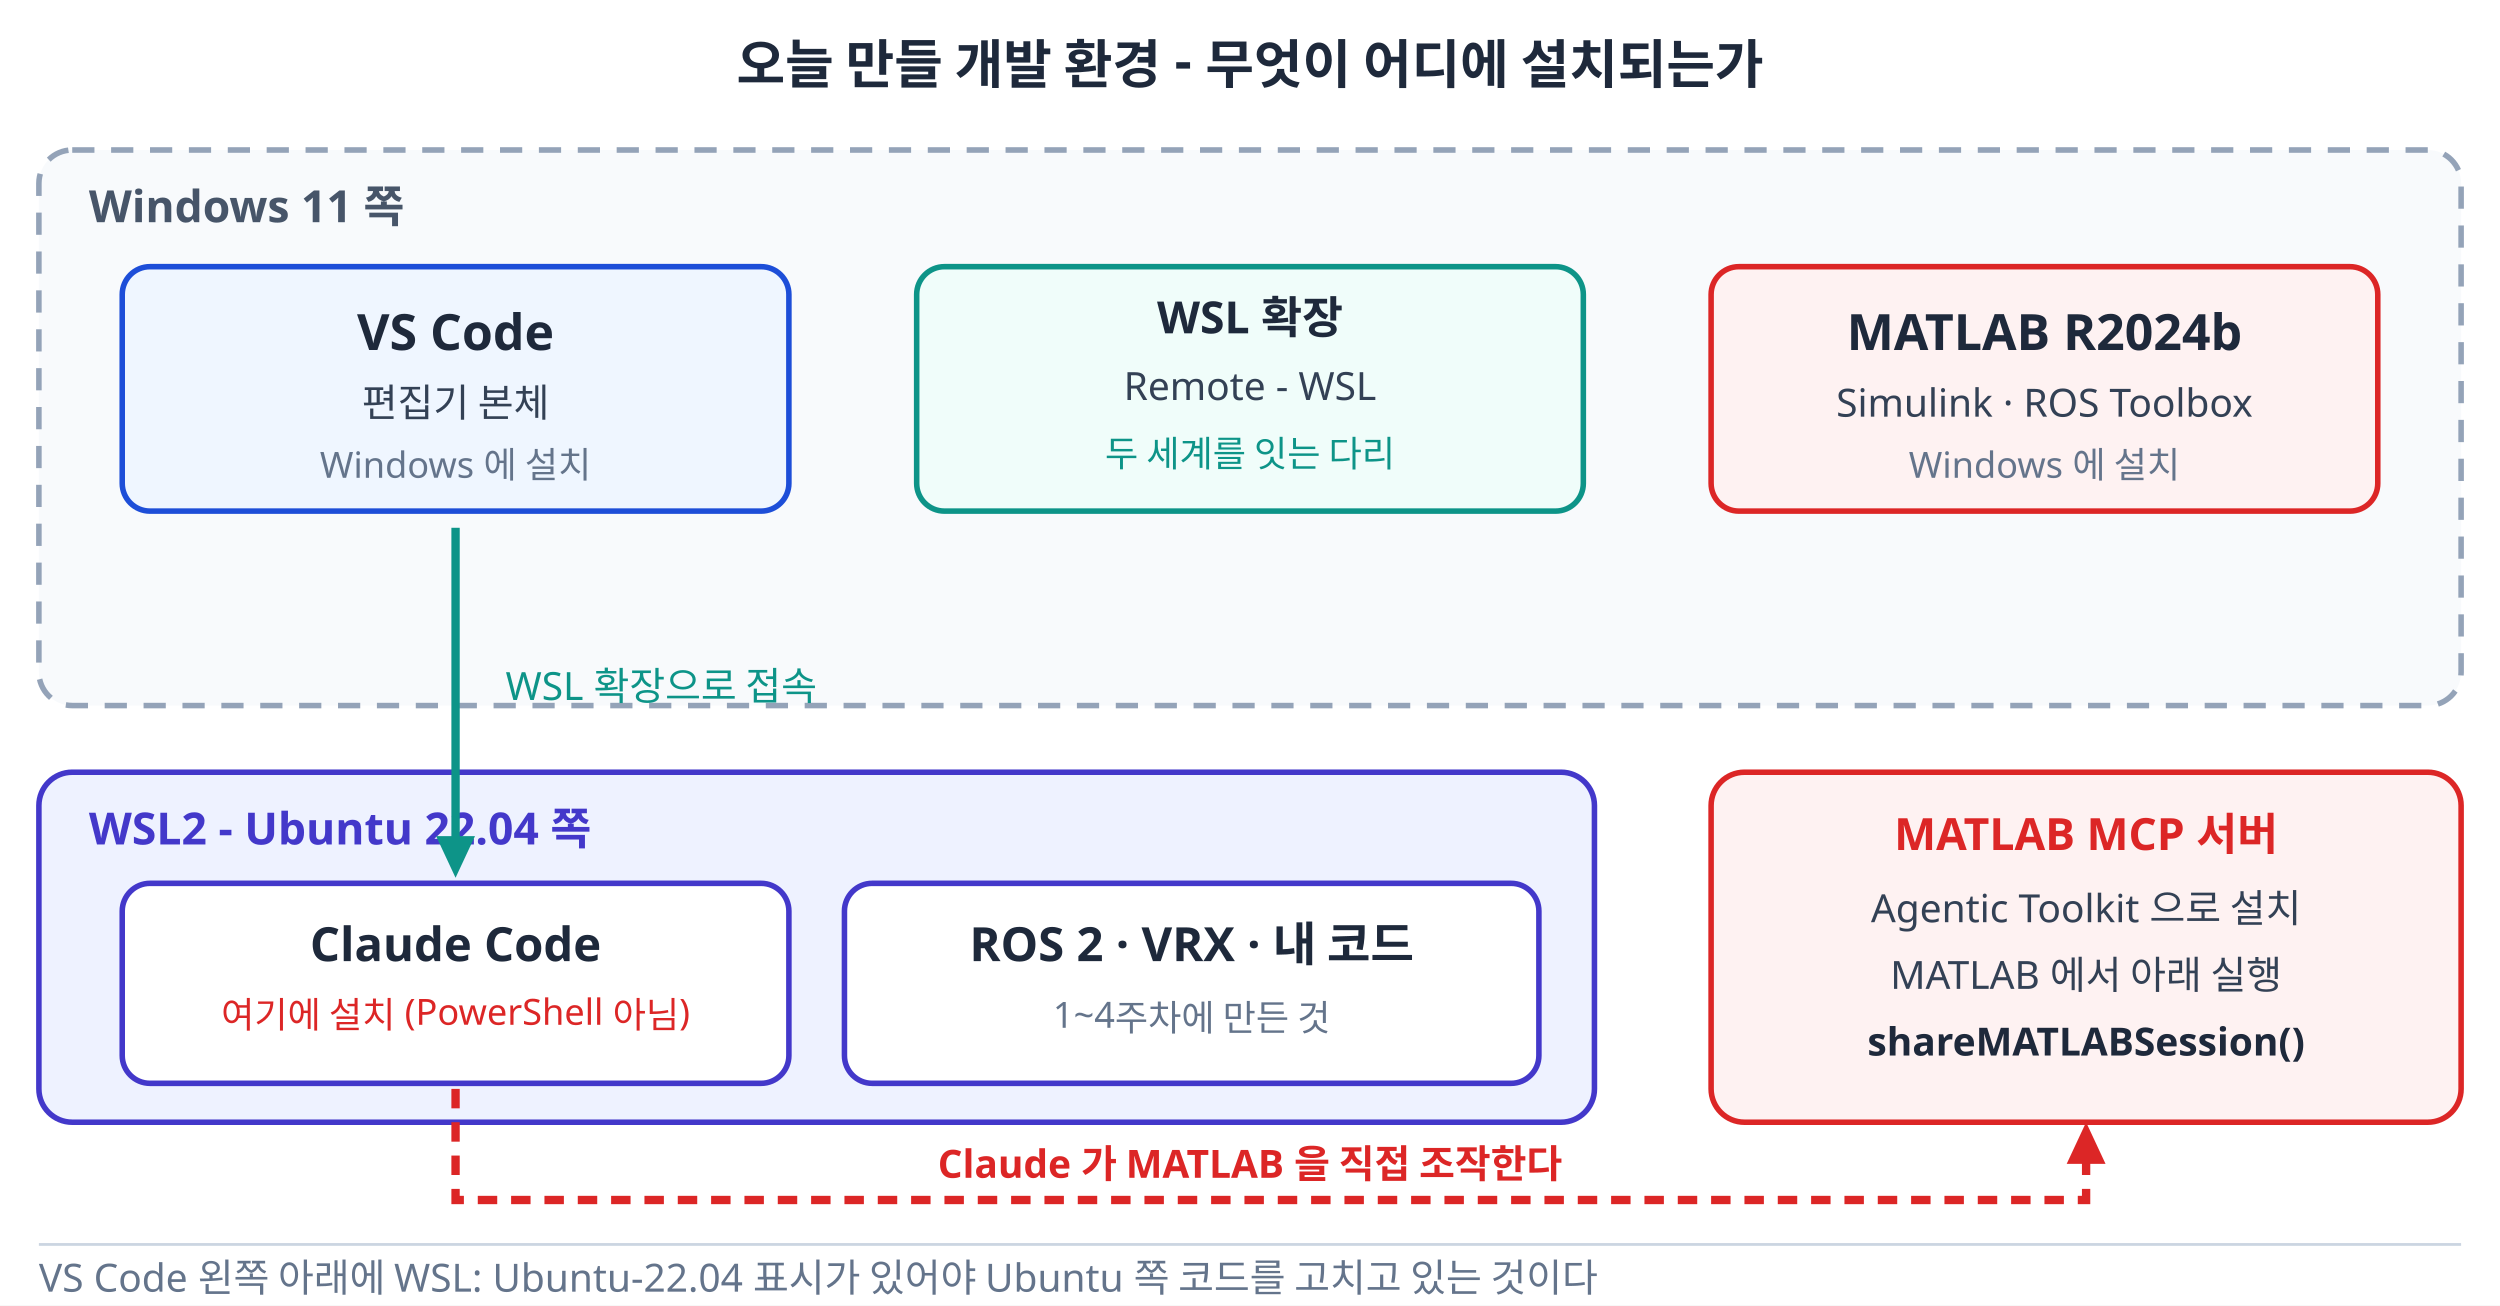
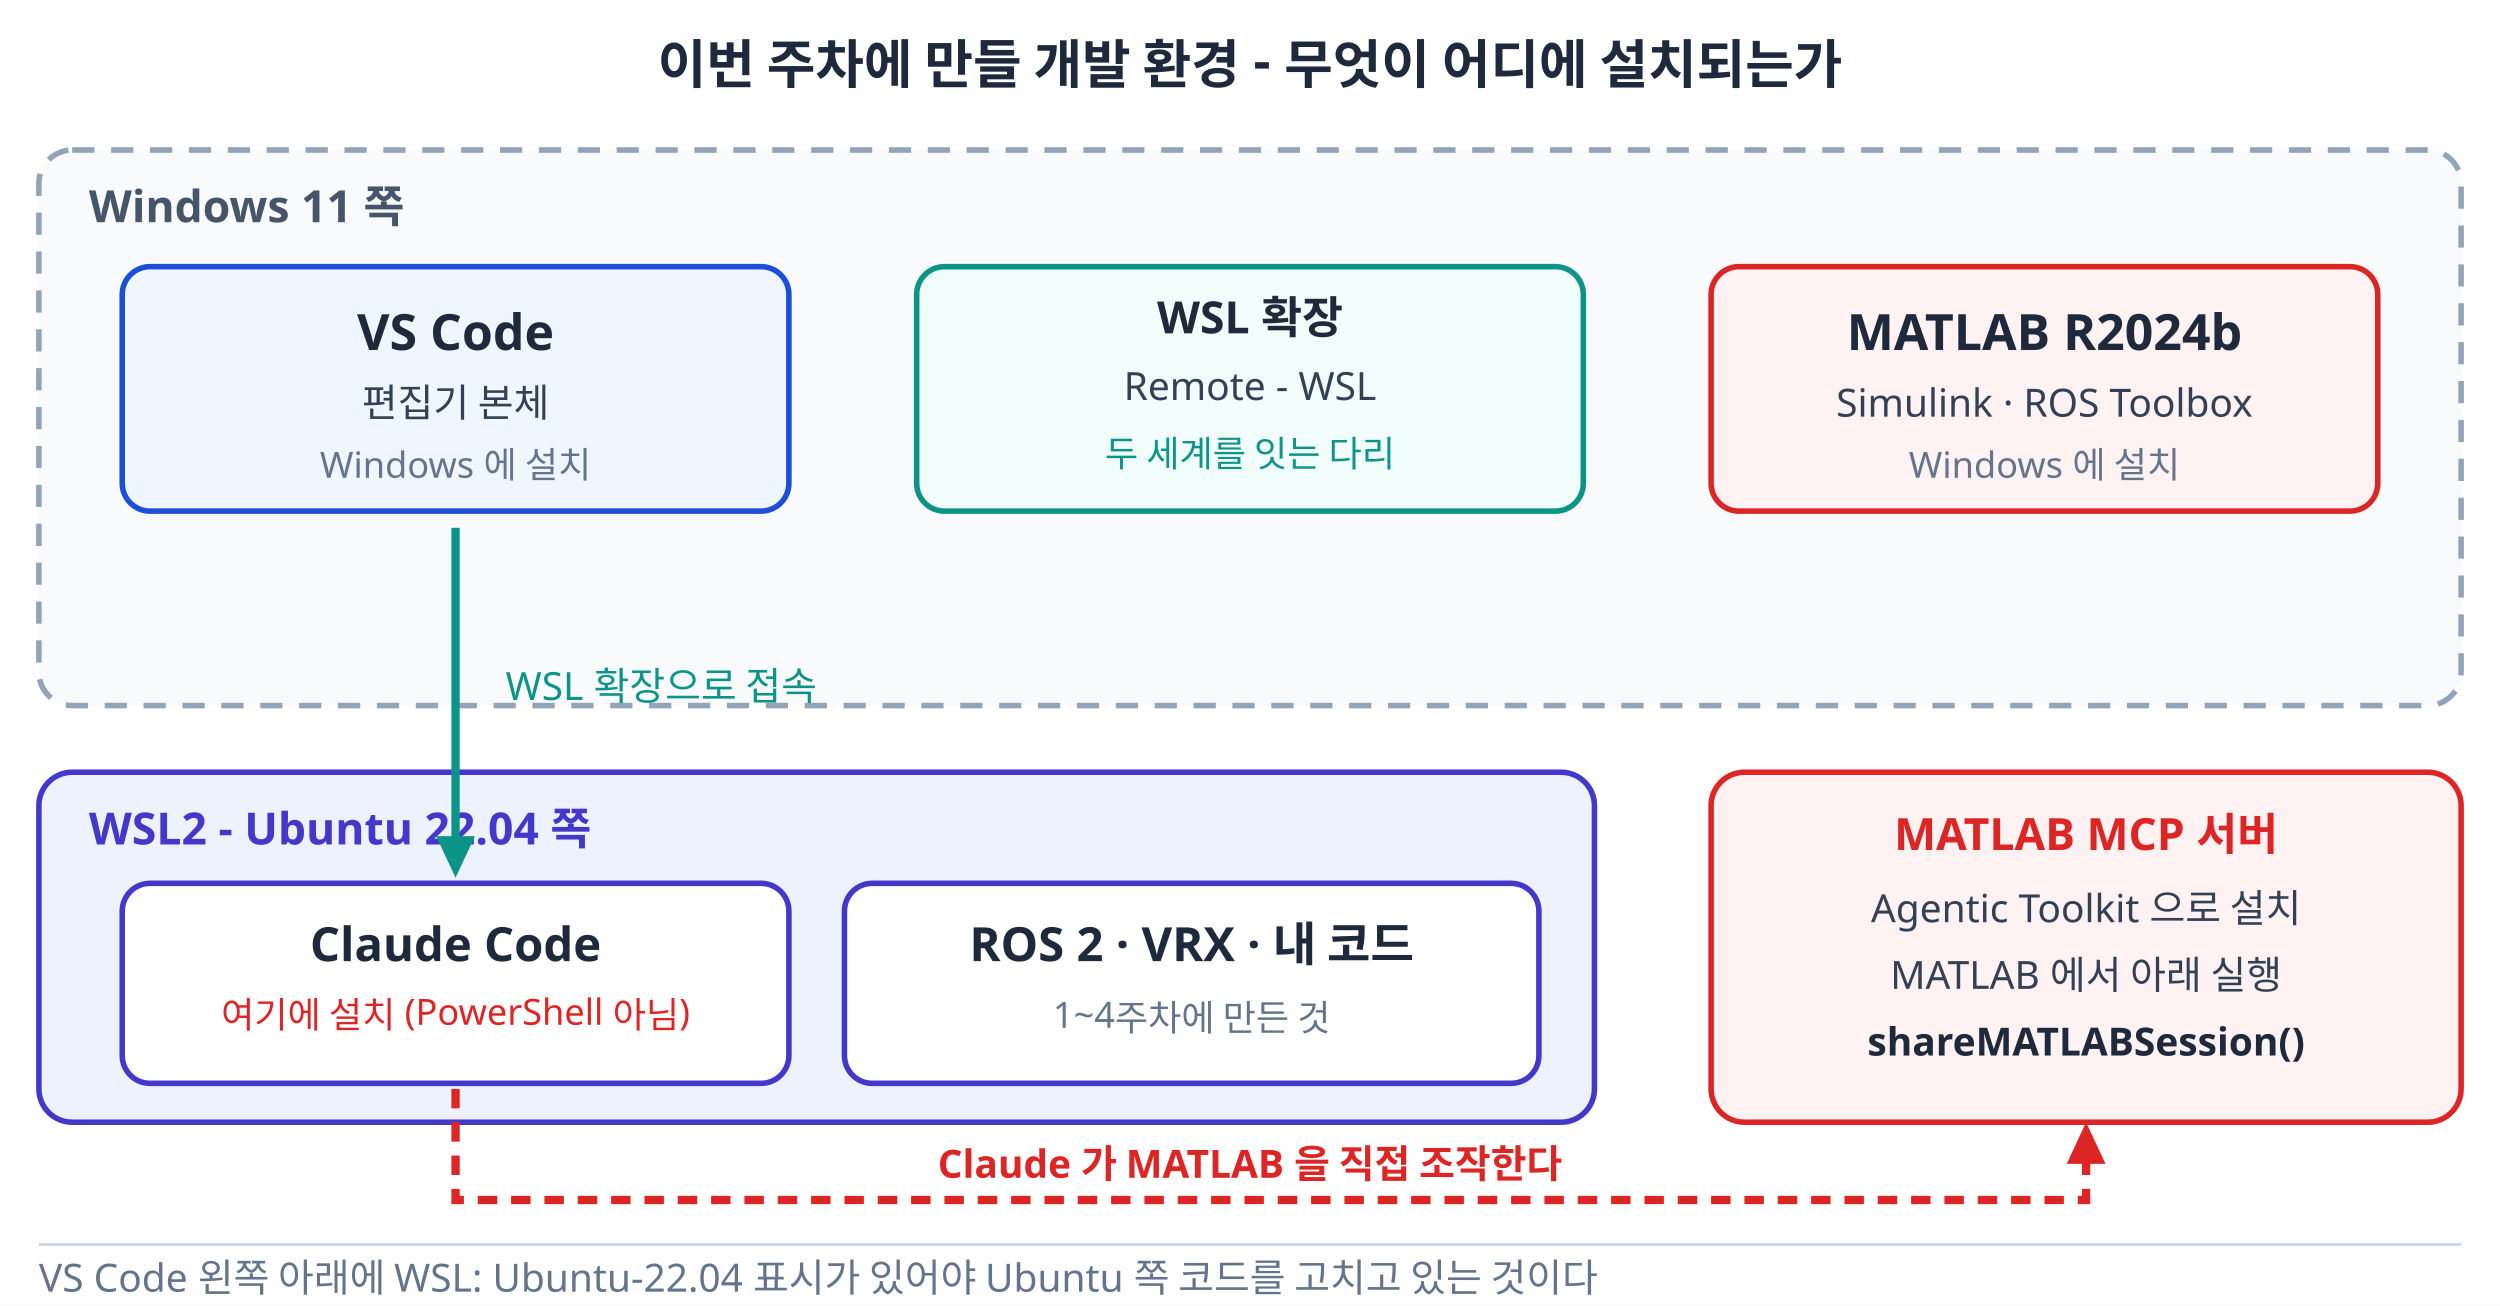
<svg xmlns="http://www.w3.org/2000/svg" viewBox="0 0 900 470" width="900" height="470" font-family="Malgun Gothic, sans-serif">
  <rect width="900" height="470" fill="#ffffff" />
-   <text x="450" y="30" font-size="19" font-weight="700" fill="#1e293b" text-anchor="middle">오늘 만들 개발 환경 - 무엇이 어디에 설치되는가</text>
+   <text x="450" y="30" font-size="19" font-weight="700" fill="#1e293b" text-anchor="middle">이번 주차에 만들 개발 환경 - 무엇이 어디에 설치되는가</text>
  <rect x="14" y="54" width="872" height="200" rx="12" fill="#f8fafc" stroke="#94a3b8" stroke-width="2" stroke-dasharray="8 6" />
  <text x="32" y="80" font-size="16" font-weight="700" fill="#475569">Windows 11 쪽</text>
  <rect x="44" y="96" width="240" height="88" rx="10" fill="#eff6ff" stroke="#1d4ed8" stroke-width="2" />
  <text x="164" y="126" font-size="18" font-weight="700" fill="#1e293b" text-anchor="middle">VS Code</text>
  <text x="164" y="150" font-size="14" fill="#334155" text-anchor="middle">편집기 본체</text>
  <text x="164" y="172" font-size="13" fill="#64748b" text-anchor="middle">Windows 에 설치</text>
  <rect x="330" y="96" width="240" height="88" rx="10" fill="#f0fdfa" stroke="#0d9488" stroke-width="2" />
  <text x="450" y="120" font-size="16" font-weight="700" fill="#1e293b" text-anchor="middle">WSL 확장</text>
  <text x="450" y="144" font-size="14" fill="#334155" text-anchor="middle">Remote - WSL</text>
  <text x="450" y="168" font-size="13" fill="#0d9488" text-anchor="middle">두 세계를 잇는 다리</text>
  <rect x="616" y="96" width="240" height="88" rx="10" fill="#fef2f2" stroke="#dc2626" stroke-width="2" />
  <text x="736" y="126" font-size="18" font-weight="700" fill="#1e293b" text-anchor="middle">MATLAB R2024b</text>
  <text x="736" y="150" font-size="14" fill="#334155" text-anchor="middle">Simulink · ROS Toolbox</text>
  <text x="736" y="172" font-size="13" fill="#64748b" text-anchor="middle">Windows 에 설치</text>
  <rect x="14" y="278" width="560" height="126" rx="12" fill="#eef2ff" stroke="#4338ca" stroke-width="2" />
  <text x="32" y="304" font-size="16" font-weight="700" fill="#4338ca">WSL2 - Ubuntu 22.04 쪽</text>
  <rect x="44" y="318" width="240" height="72" rx="10" fill="#ffffff" stroke="#4338ca" stroke-width="2" />
  <text x="164" y="346" font-size="17" font-weight="700" fill="#1e293b" text-anchor="middle">Claude Code</text>
  <text x="164" y="370" font-size="13" fill="#dc2626" text-anchor="middle">여기에 설치 (PowerShell 아님)</text>
  <rect x="304" y="318" width="250" height="72" rx="10" fill="#ffffff" stroke="#4338ca" stroke-width="2" />
  <text x="429" y="346" font-size="17" font-weight="700" fill="#1e293b" text-anchor="middle">ROS 2 · VRX · 내 코드</text>
  <text x="429" y="370" font-size="13" fill="#64748b" text-anchor="middle">1~4주차에 만든 것</text>
  <line x1="164" y1="190" x2="164" y2="310" stroke="#0d9488" stroke-width="3" />
  <polygon points="164,316 157,301 171,301" fill="#0d9488" />
  <text x="182" y="252" font-size="14" fill="#0d9488">WSL 확장으로 접속</text>
  <rect x="616" y="278" width="270" height="126" rx="12" fill="#fef2f2" stroke="#dc2626" stroke-width="2" />
  <text x="751" y="306" font-size="16" font-weight="700" fill="#dc2626" text-anchor="middle">MATLAB MCP 서버</text>
  <text x="751" y="332" font-size="14" fill="#334155" text-anchor="middle">Agentic Toolkit 으로 설치</text>
  <text x="751" y="356" font-size="14" fill="#334155" text-anchor="middle">MATLAB 에서 아래 실행</text>
  <text x="751" y="380" font-size="14" font-weight="700" fill="#1e293b" text-anchor="middle">shareMATLABSession()</text>
  <path d="M164,392 L164,432 L751,432 L751,410" fill="none" stroke="#dc2626" stroke-width="3" stroke-dasharray="7 5" />
  <polygon points="751,404 744,419 758,419" fill="#dc2626" />
  <text x="450" y="424" font-size="14" font-weight="700" fill="#dc2626" text-anchor="middle">Claude 가 MATLAB 을 직접 조작한다</text>
  <line x1="14" y1="448" x2="886" y2="448" stroke="#cbd5e1" stroke-width="1" />
  <text x="14" y="465" font-size="14" fill="#64748b">VS Code 왼쪽 아래에 WSL: Ubuntu-22.04 표시가 있어야 Ubuntu 쪽 코드를 고치고 있는 것이다</text>
</svg>
